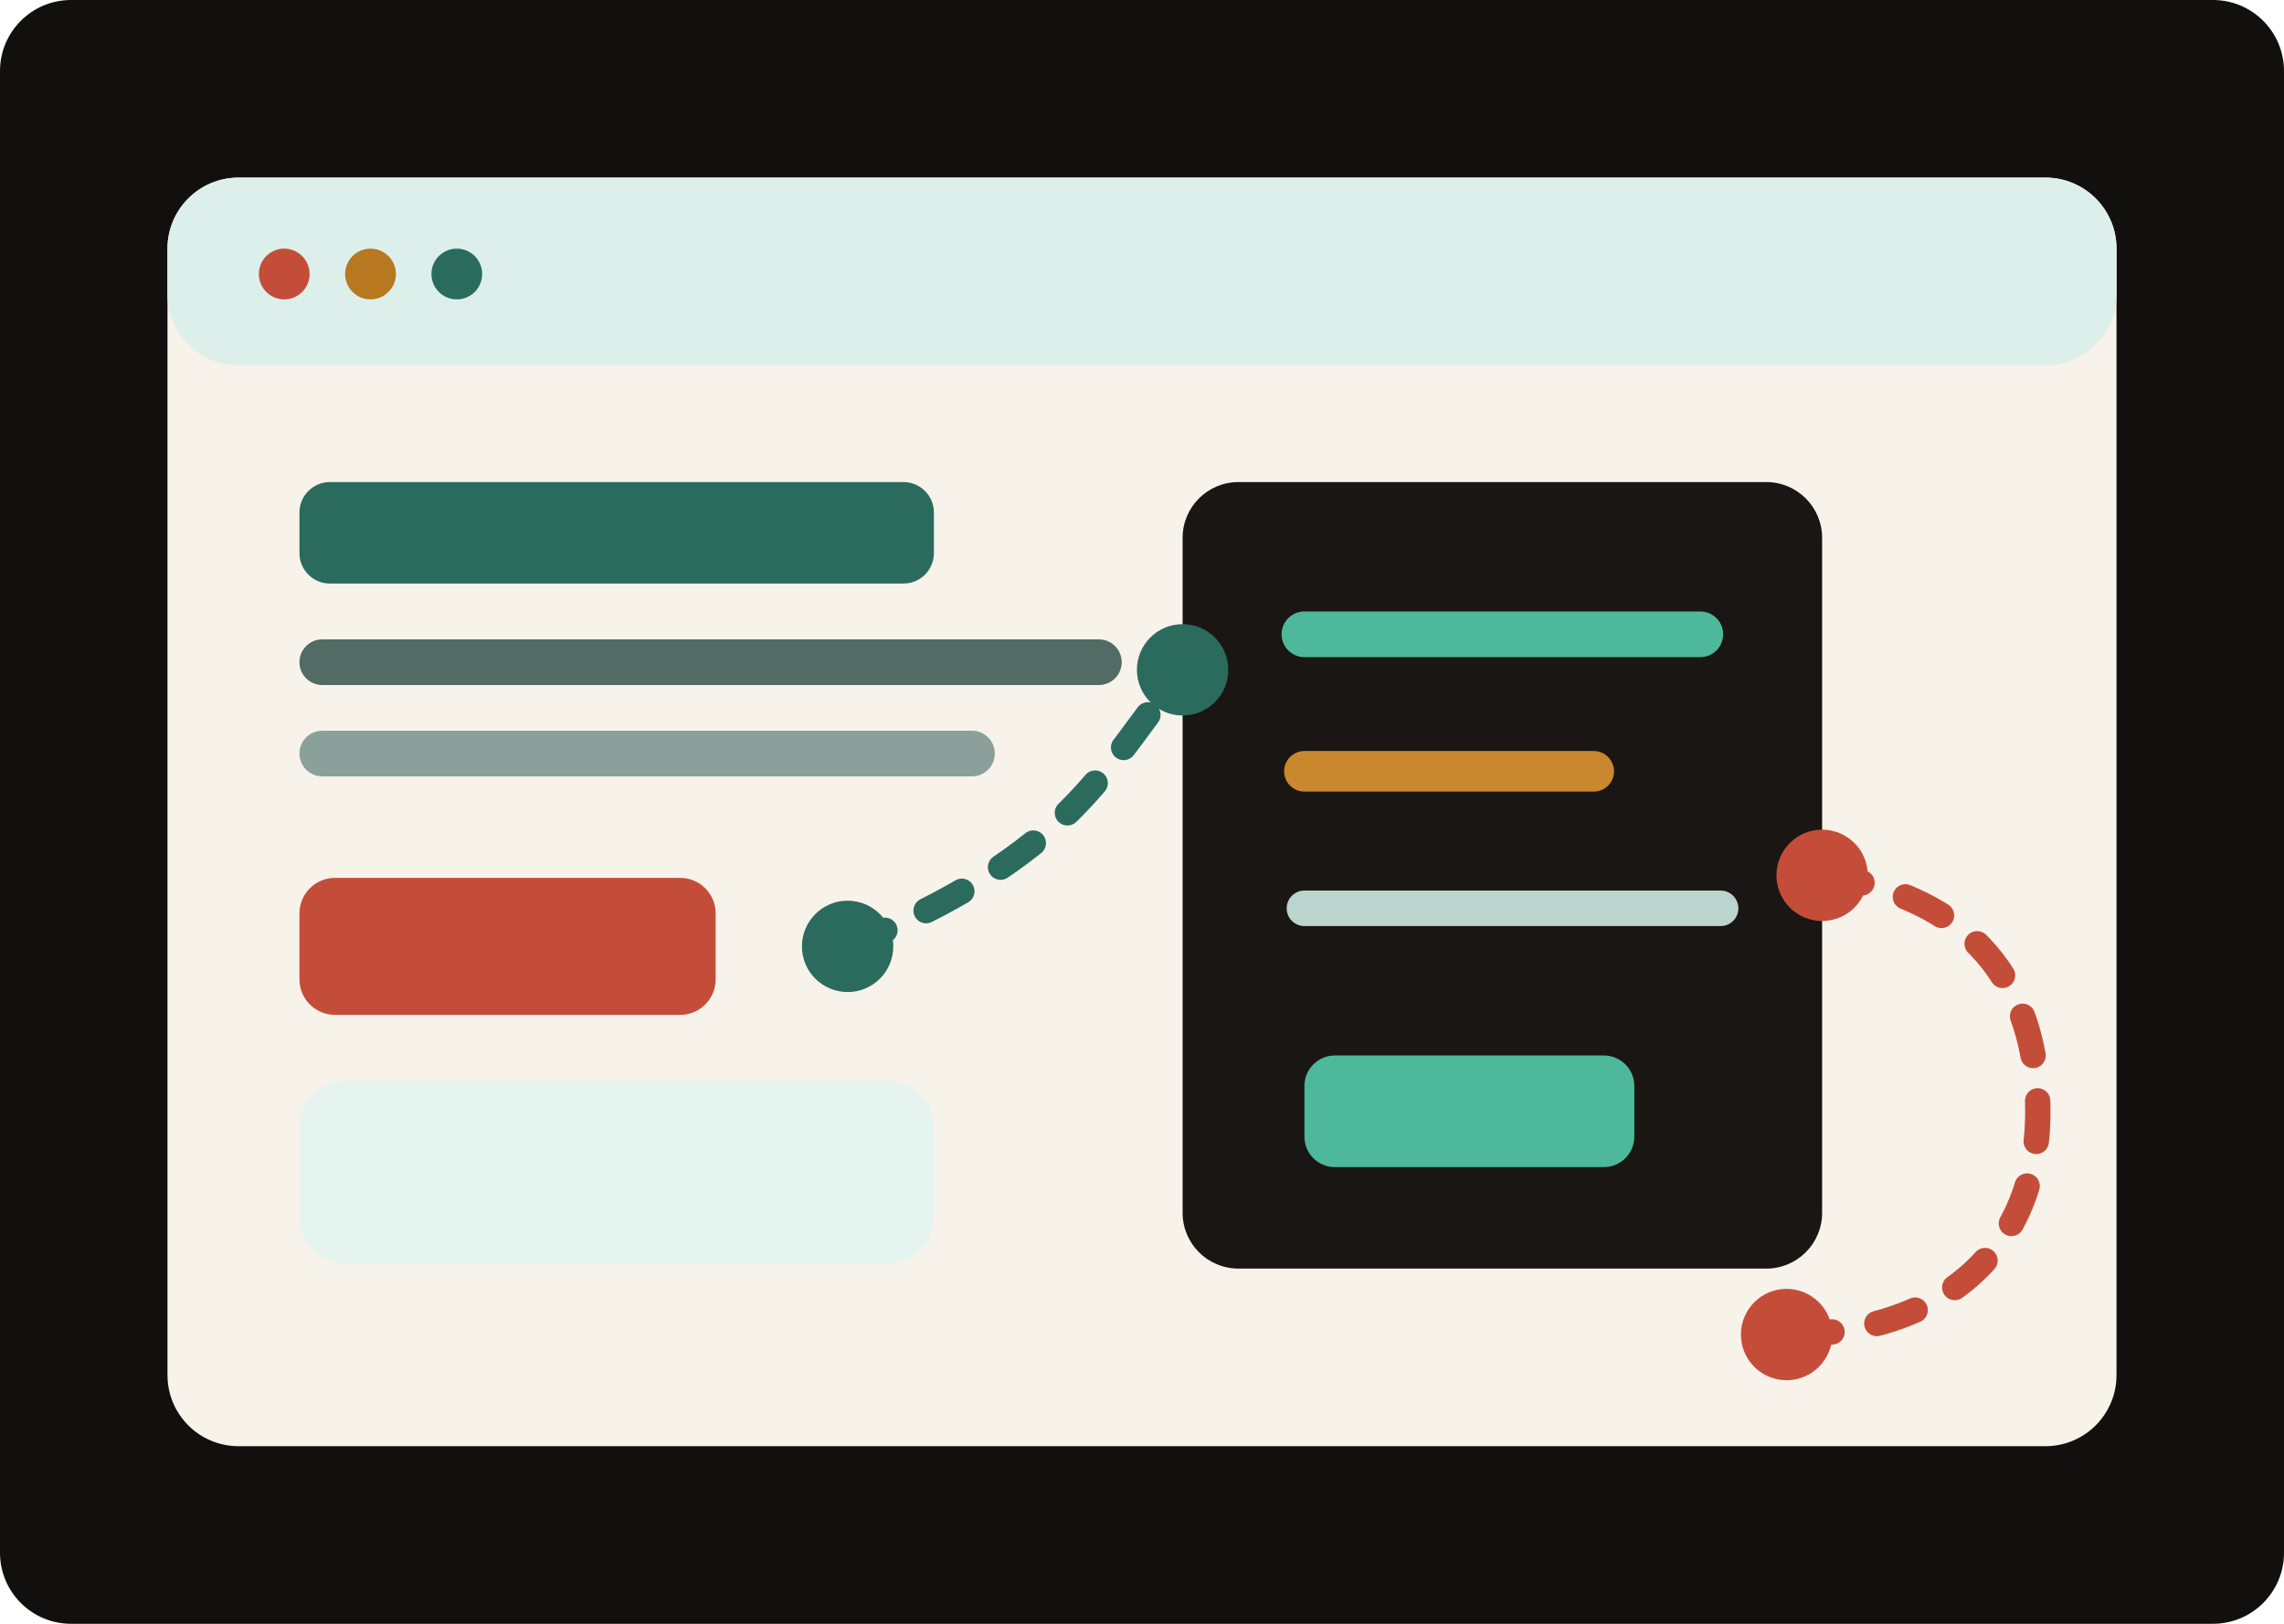
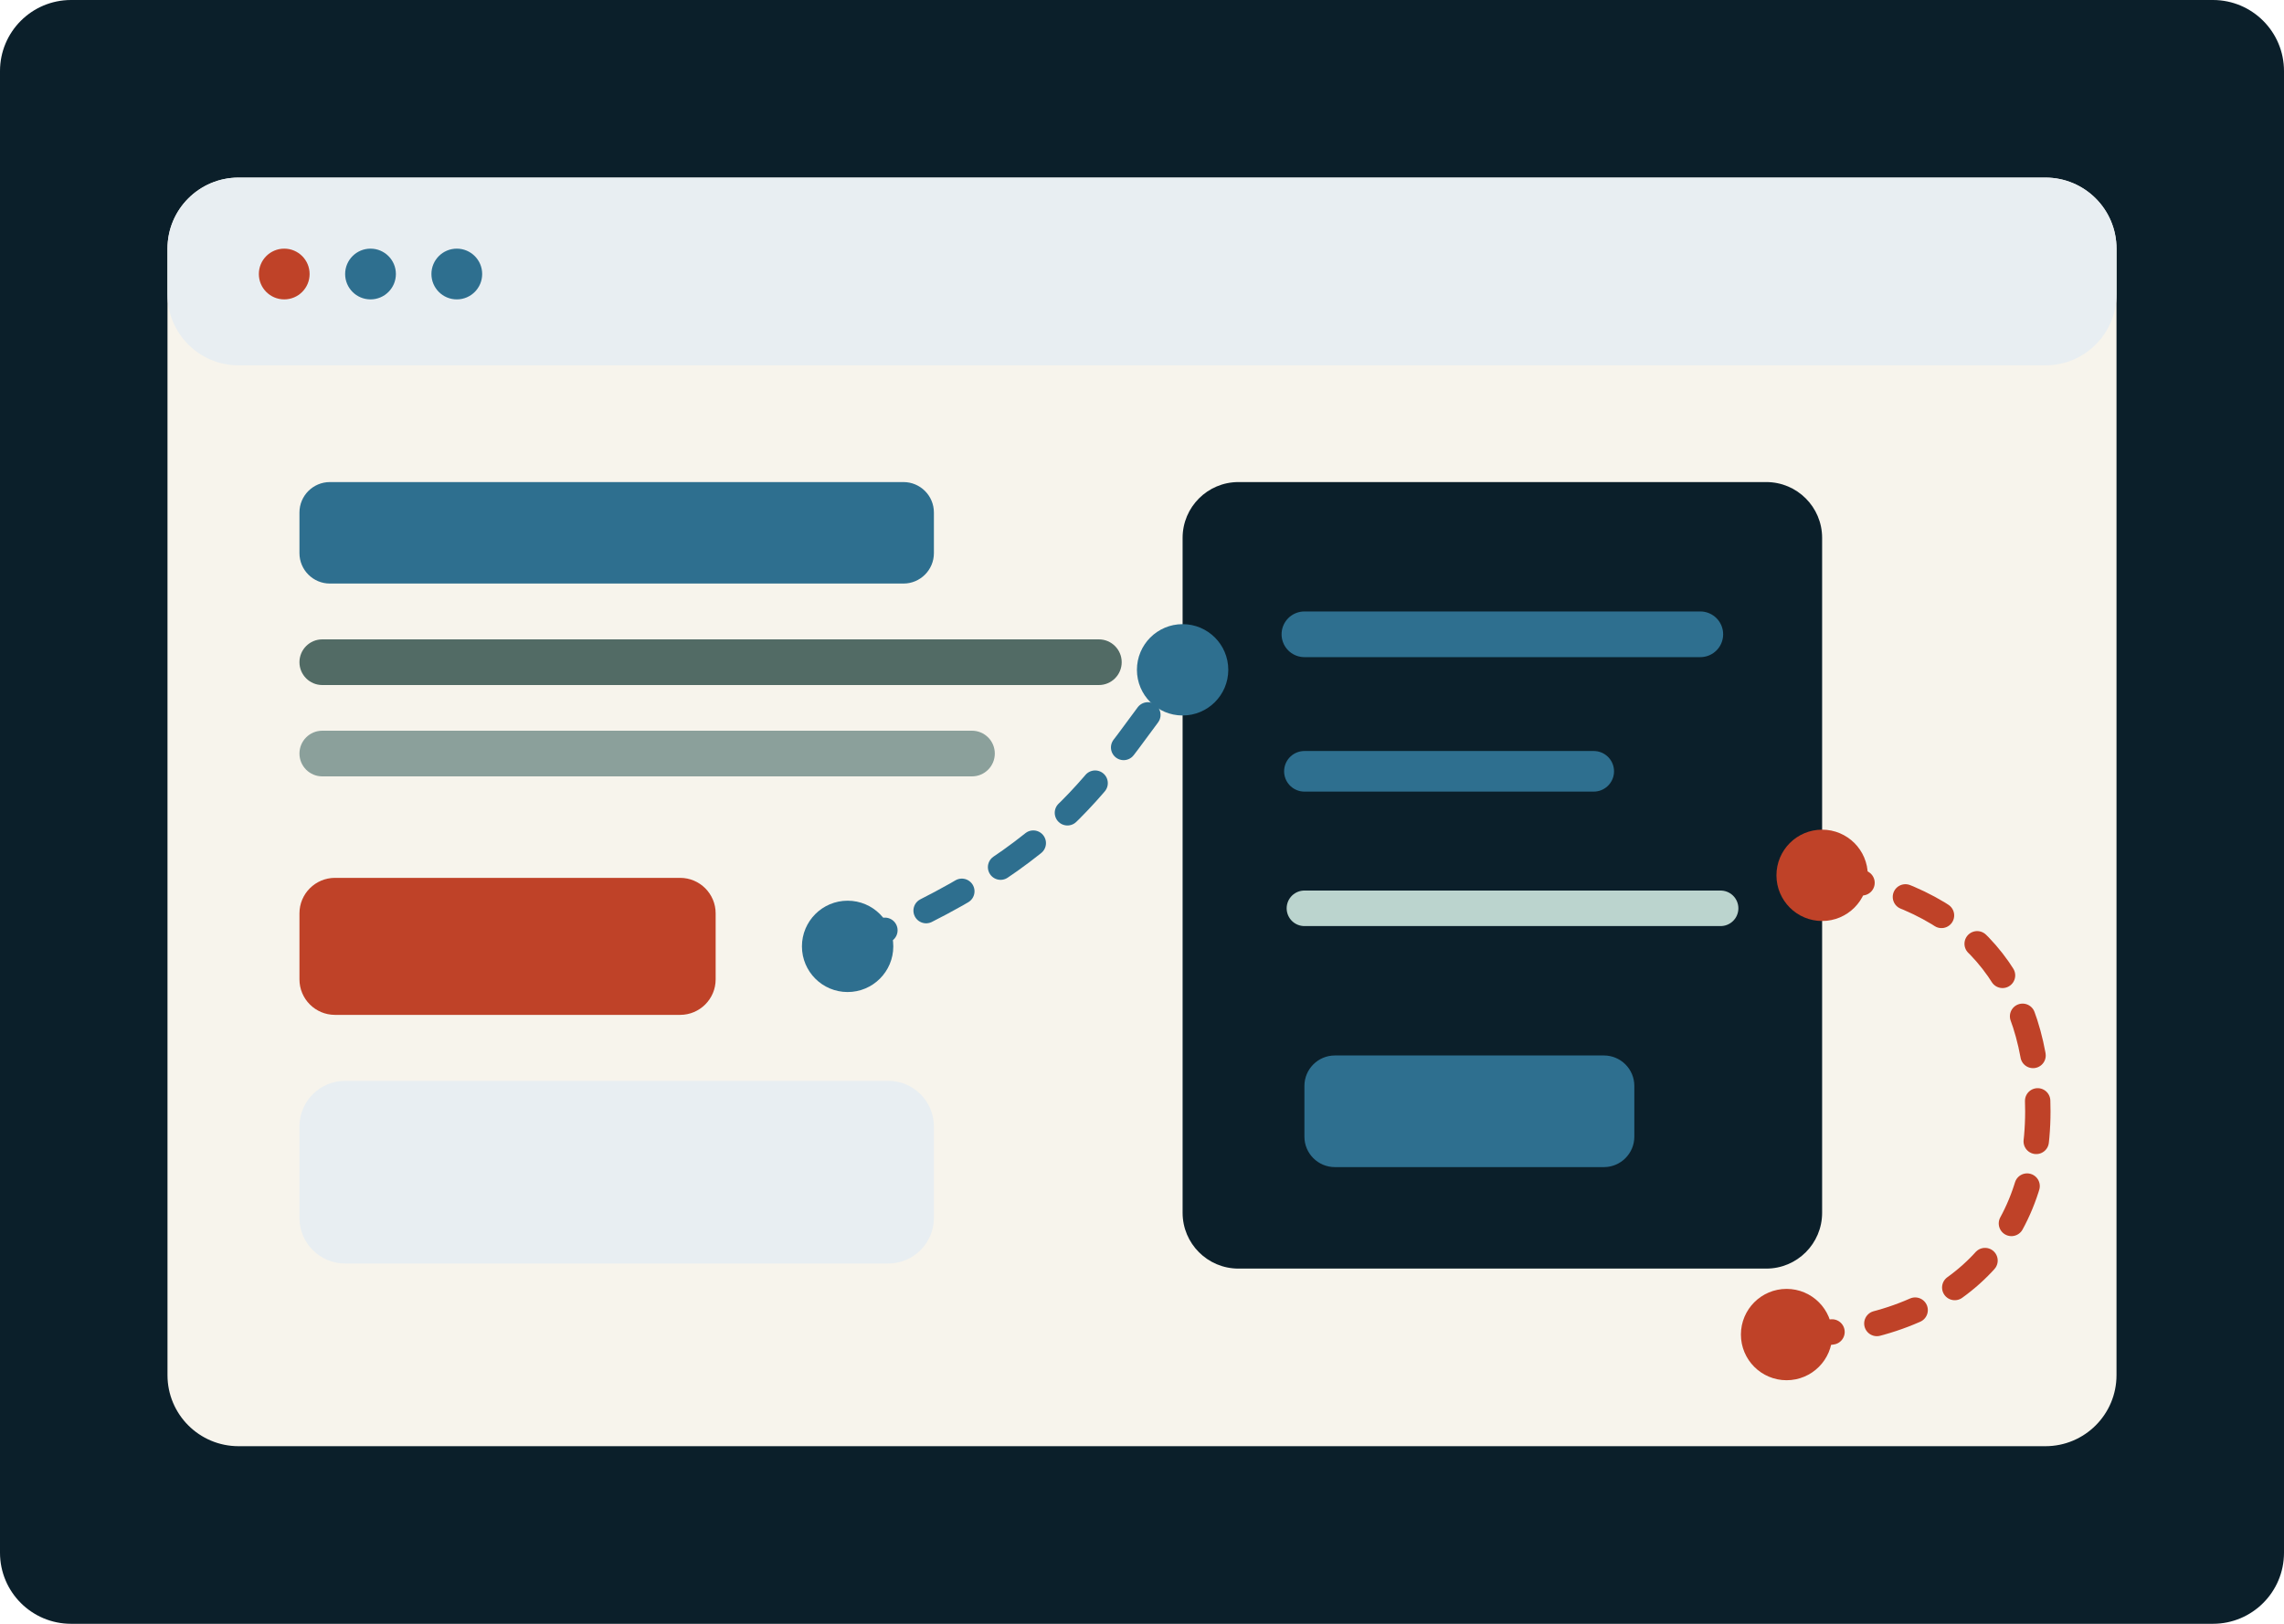
<svg xmlns="http://www.w3.org/2000/svg" width="900" height="640" viewBox="0 0 900 640" fill="none">
-   <rect width="900" height="640" rx="28" fill="#12100E" />
-   <rect x="66" y="70" width="768" height="500" rx="28" fill="#F7F2EA" />
-   <rect x="66" y="70" width="768" height="74" rx="28" fill="#DDEFEA" />
-   <circle cx="112" cy="108" r="10" fill="#C44D3A" />
-   <circle cx="146" cy="108" r="10" fill="#B8781F" />
-   <circle cx="180" cy="108" r="10" fill="#2A6B5E" />
-   <rect x="118" y="190" width="250" height="40" rx="12" fill="#2A6B5E" />
+   <rect width="900" height="640" rx="28" fill="#0B1F2A" />
+   <rect x="66" y="70" width="768" height="500" rx="28" fill="#F7F4EC" />
+   <rect x="66" y="70" width="768" height="74" rx="28" fill="#E8EEF2" />
+   <circle cx="112" cy="108" r="10" fill="#BF4228" />
+   <circle cx="146" cy="108" r="10" fill="#2E6F8F" />
+   <circle cx="180" cy="108" r="10" fill="#2E6F8F" />
+   <rect x="118" y="190" width="250" height="40" rx="12" fill="#2E6F8F" />
  <rect x="118" y="252" width="324" height="18" rx="9" fill="#526B65" />
  <rect x="118" y="288" width="274" height="18" rx="9" fill="#8BA09B" />
-   <rect x="118" y="346" width="164" height="54" rx="14" fill="#C44D3A" />
-   <rect x="118" y="426" width="250" height="72" rx="18" fill="#E5F4EF" />
-   <rect x="466" y="190" width="252" height="310" rx="22" fill="#1A1613" />
-   <path d="M514 250H670" stroke="#4DB89A" stroke-width="18" stroke-linecap="round" />
-   <path d="M514 304H628" stroke="#C9872E" stroke-width="16" stroke-linecap="round" />
+   <rect x="118" y="346" width="164" height="54" rx="14" fill="#BF4228" />
+   <rect x="118" y="426" width="250" height="72" rx="18" fill="#E8EEF2" />
+   <rect x="466" y="190" width="252" height="310" rx="22" fill="#0B1F2A" />
+   <path d="M514 250H670" stroke="#2E6F8F" stroke-width="18" stroke-linecap="round" />
+   <path d="M514 304H628" stroke="#2E6F8F" stroke-width="16" stroke-linecap="round" />
  <path d="M514 358H678" stroke="#BBD4CE" stroke-width="14" stroke-linecap="round" />
-   <rect x="514" y="416" width="130" height="44" rx="12" fill="#4DB89A" />
-   <path d="M334 373C424 336 434 303 466 264" stroke="#2A6B5E" stroke-width="10" stroke-linecap="round" stroke-dasharray="16 18" />
-   <path d="M718 345C777 353 803 388 803 438C803 492 766 526 704 526" stroke="#C44D3A" stroke-width="10" stroke-linecap="round" stroke-dasharray="16 18" />
-   <circle cx="334" cy="373" r="18" fill="#2A6B5E" />
-   <circle cx="466" cy="264" r="18" fill="#2A6B5E" />
-   <circle cx="704" cy="526" r="18" fill="#C44D3A" />
-   <circle cx="718" cy="345" r="18" fill="#C44D3A" />
+   <rect x="514" y="416" width="130" height="44" rx="12" fill="#2E6F8F" />
+   <path d="M334 373C424 336 434 303 466 264" stroke="#2E6F8F" stroke-width="10" stroke-linecap="round" stroke-dasharray="16 18" />
+   <path d="M718 345C777 353 803 388 803 438C803 492 766 526 704 526" stroke="#BF4228" stroke-width="10" stroke-linecap="round" stroke-dasharray="16 18" />
+   <circle cx="334" cy="373" r="18" fill="#2E6F8F" />
+   <circle cx="466" cy="264" r="18" fill="#2E6F8F" />
+   <circle cx="704" cy="526" r="18" fill="#BF4228" />
+   <circle cx="718" cy="345" r="18" fill="#BF4228" />
</svg>
